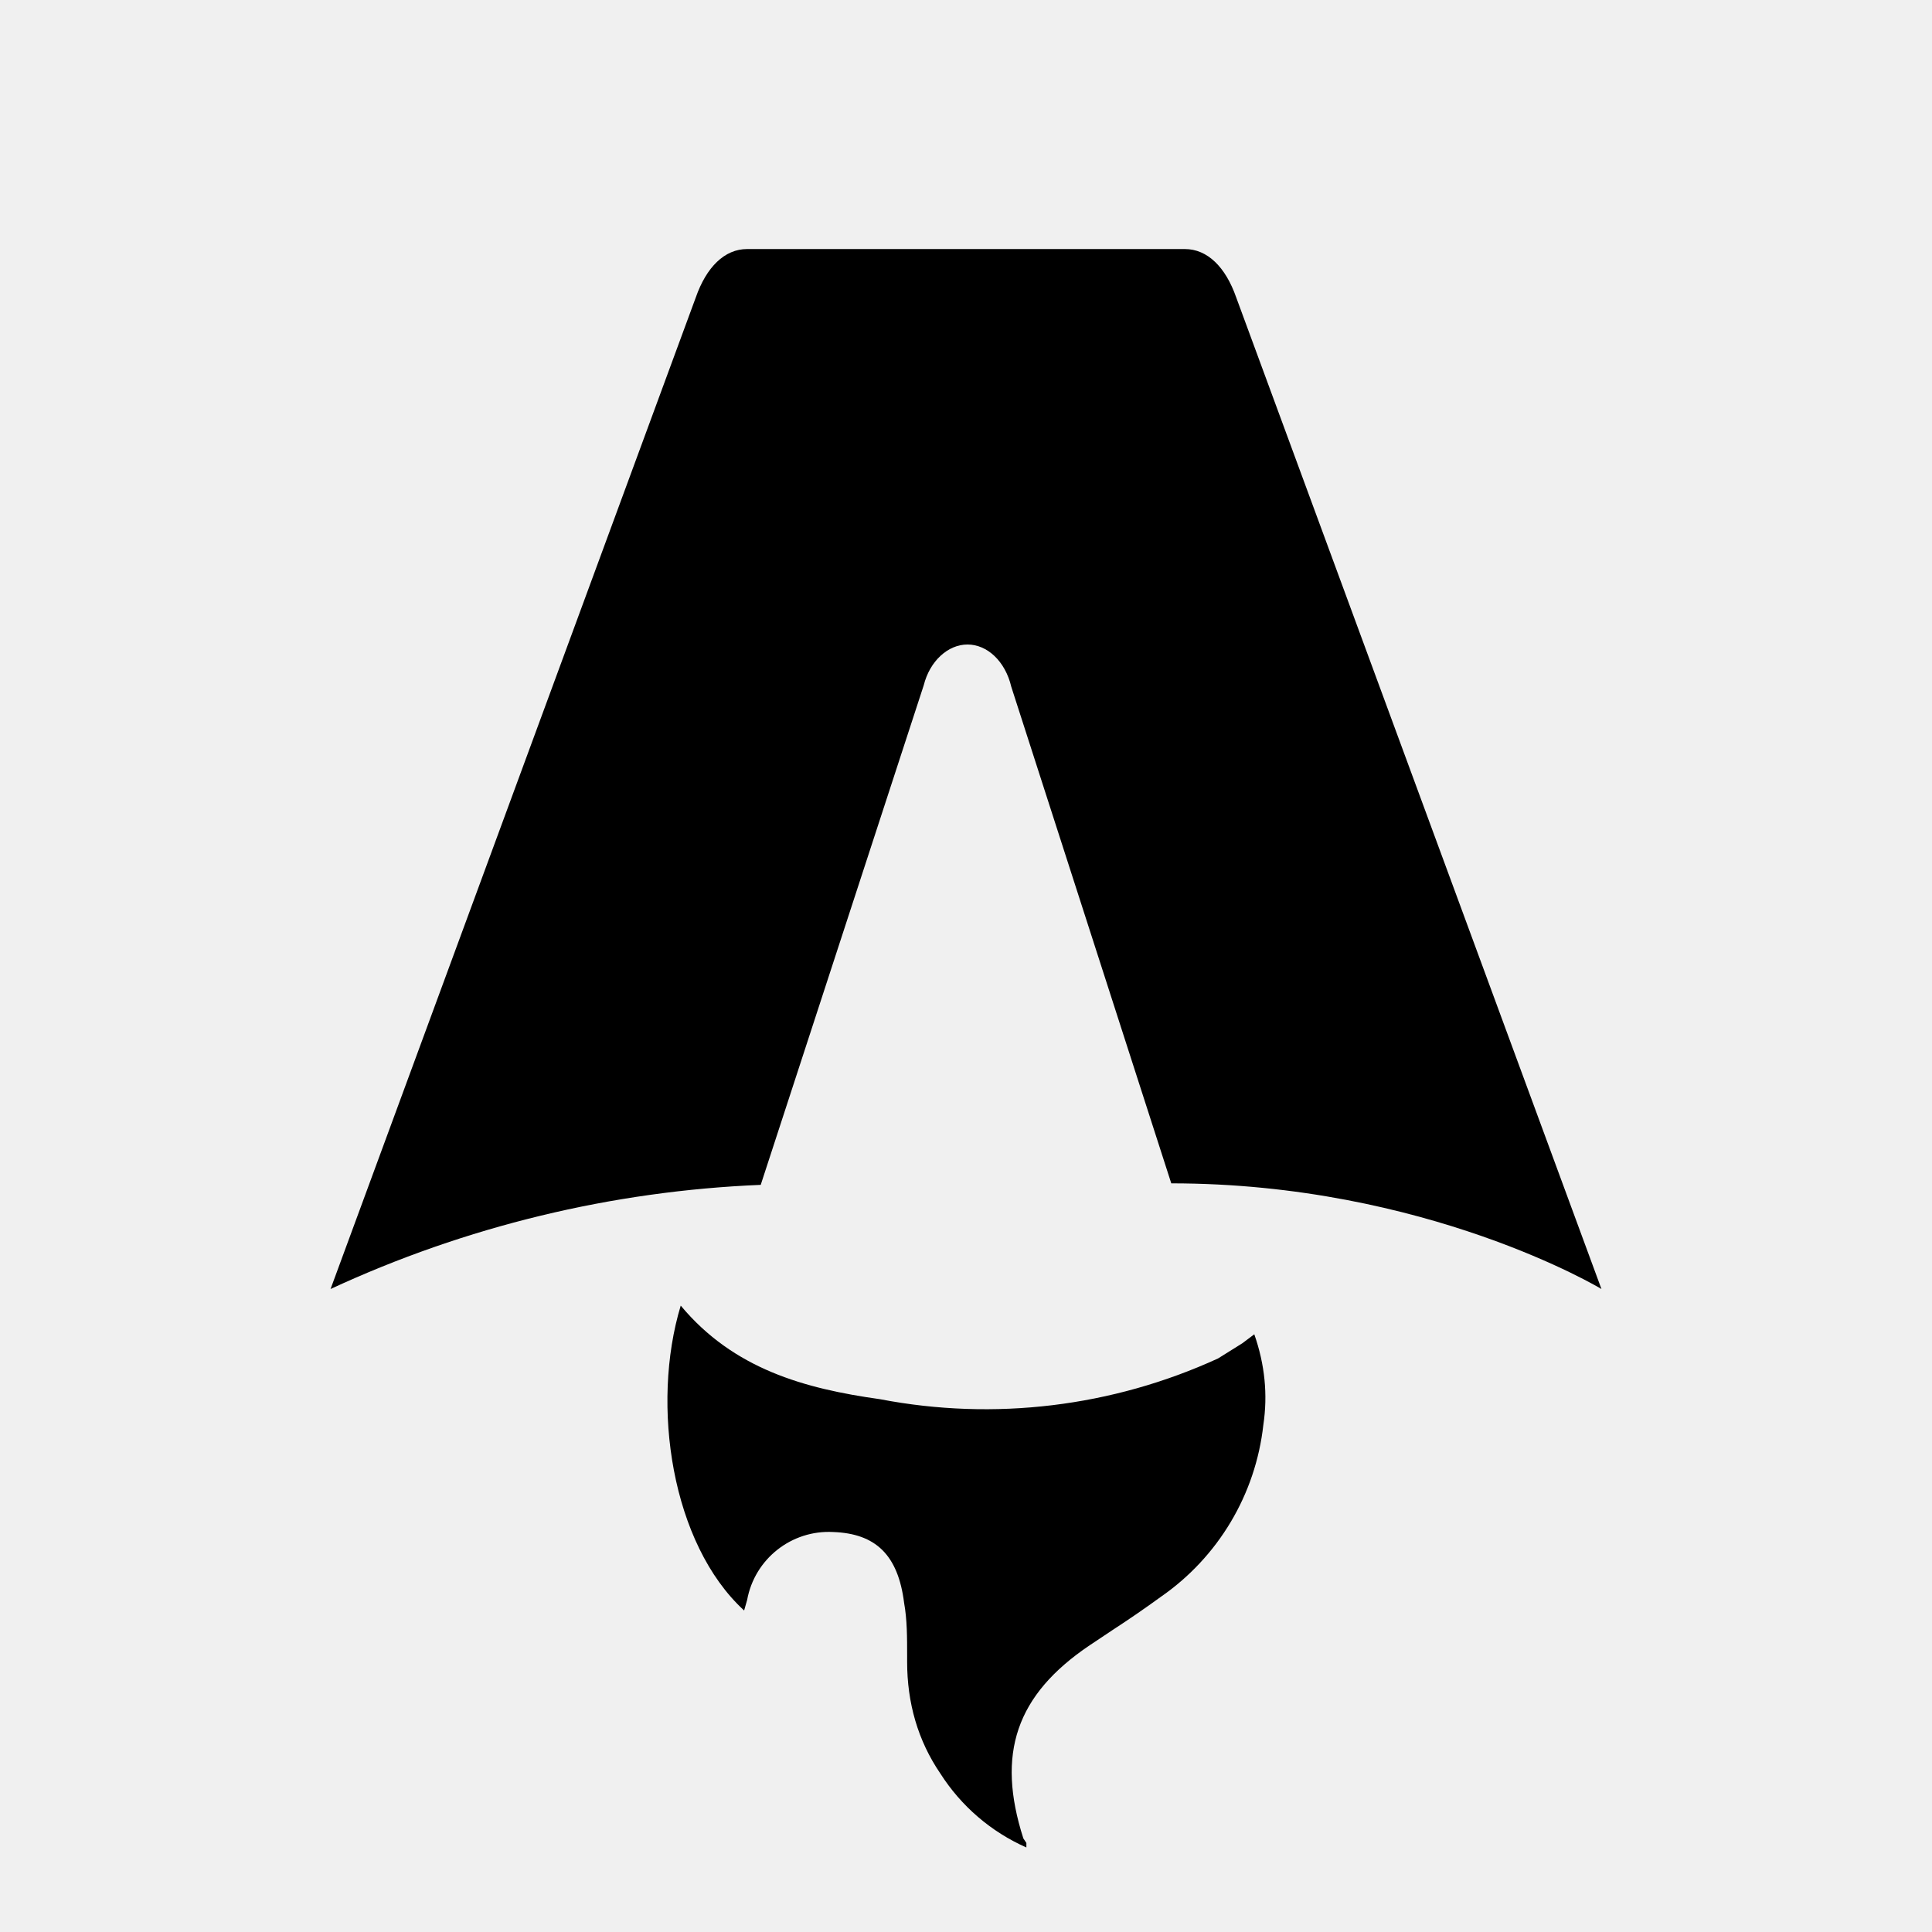
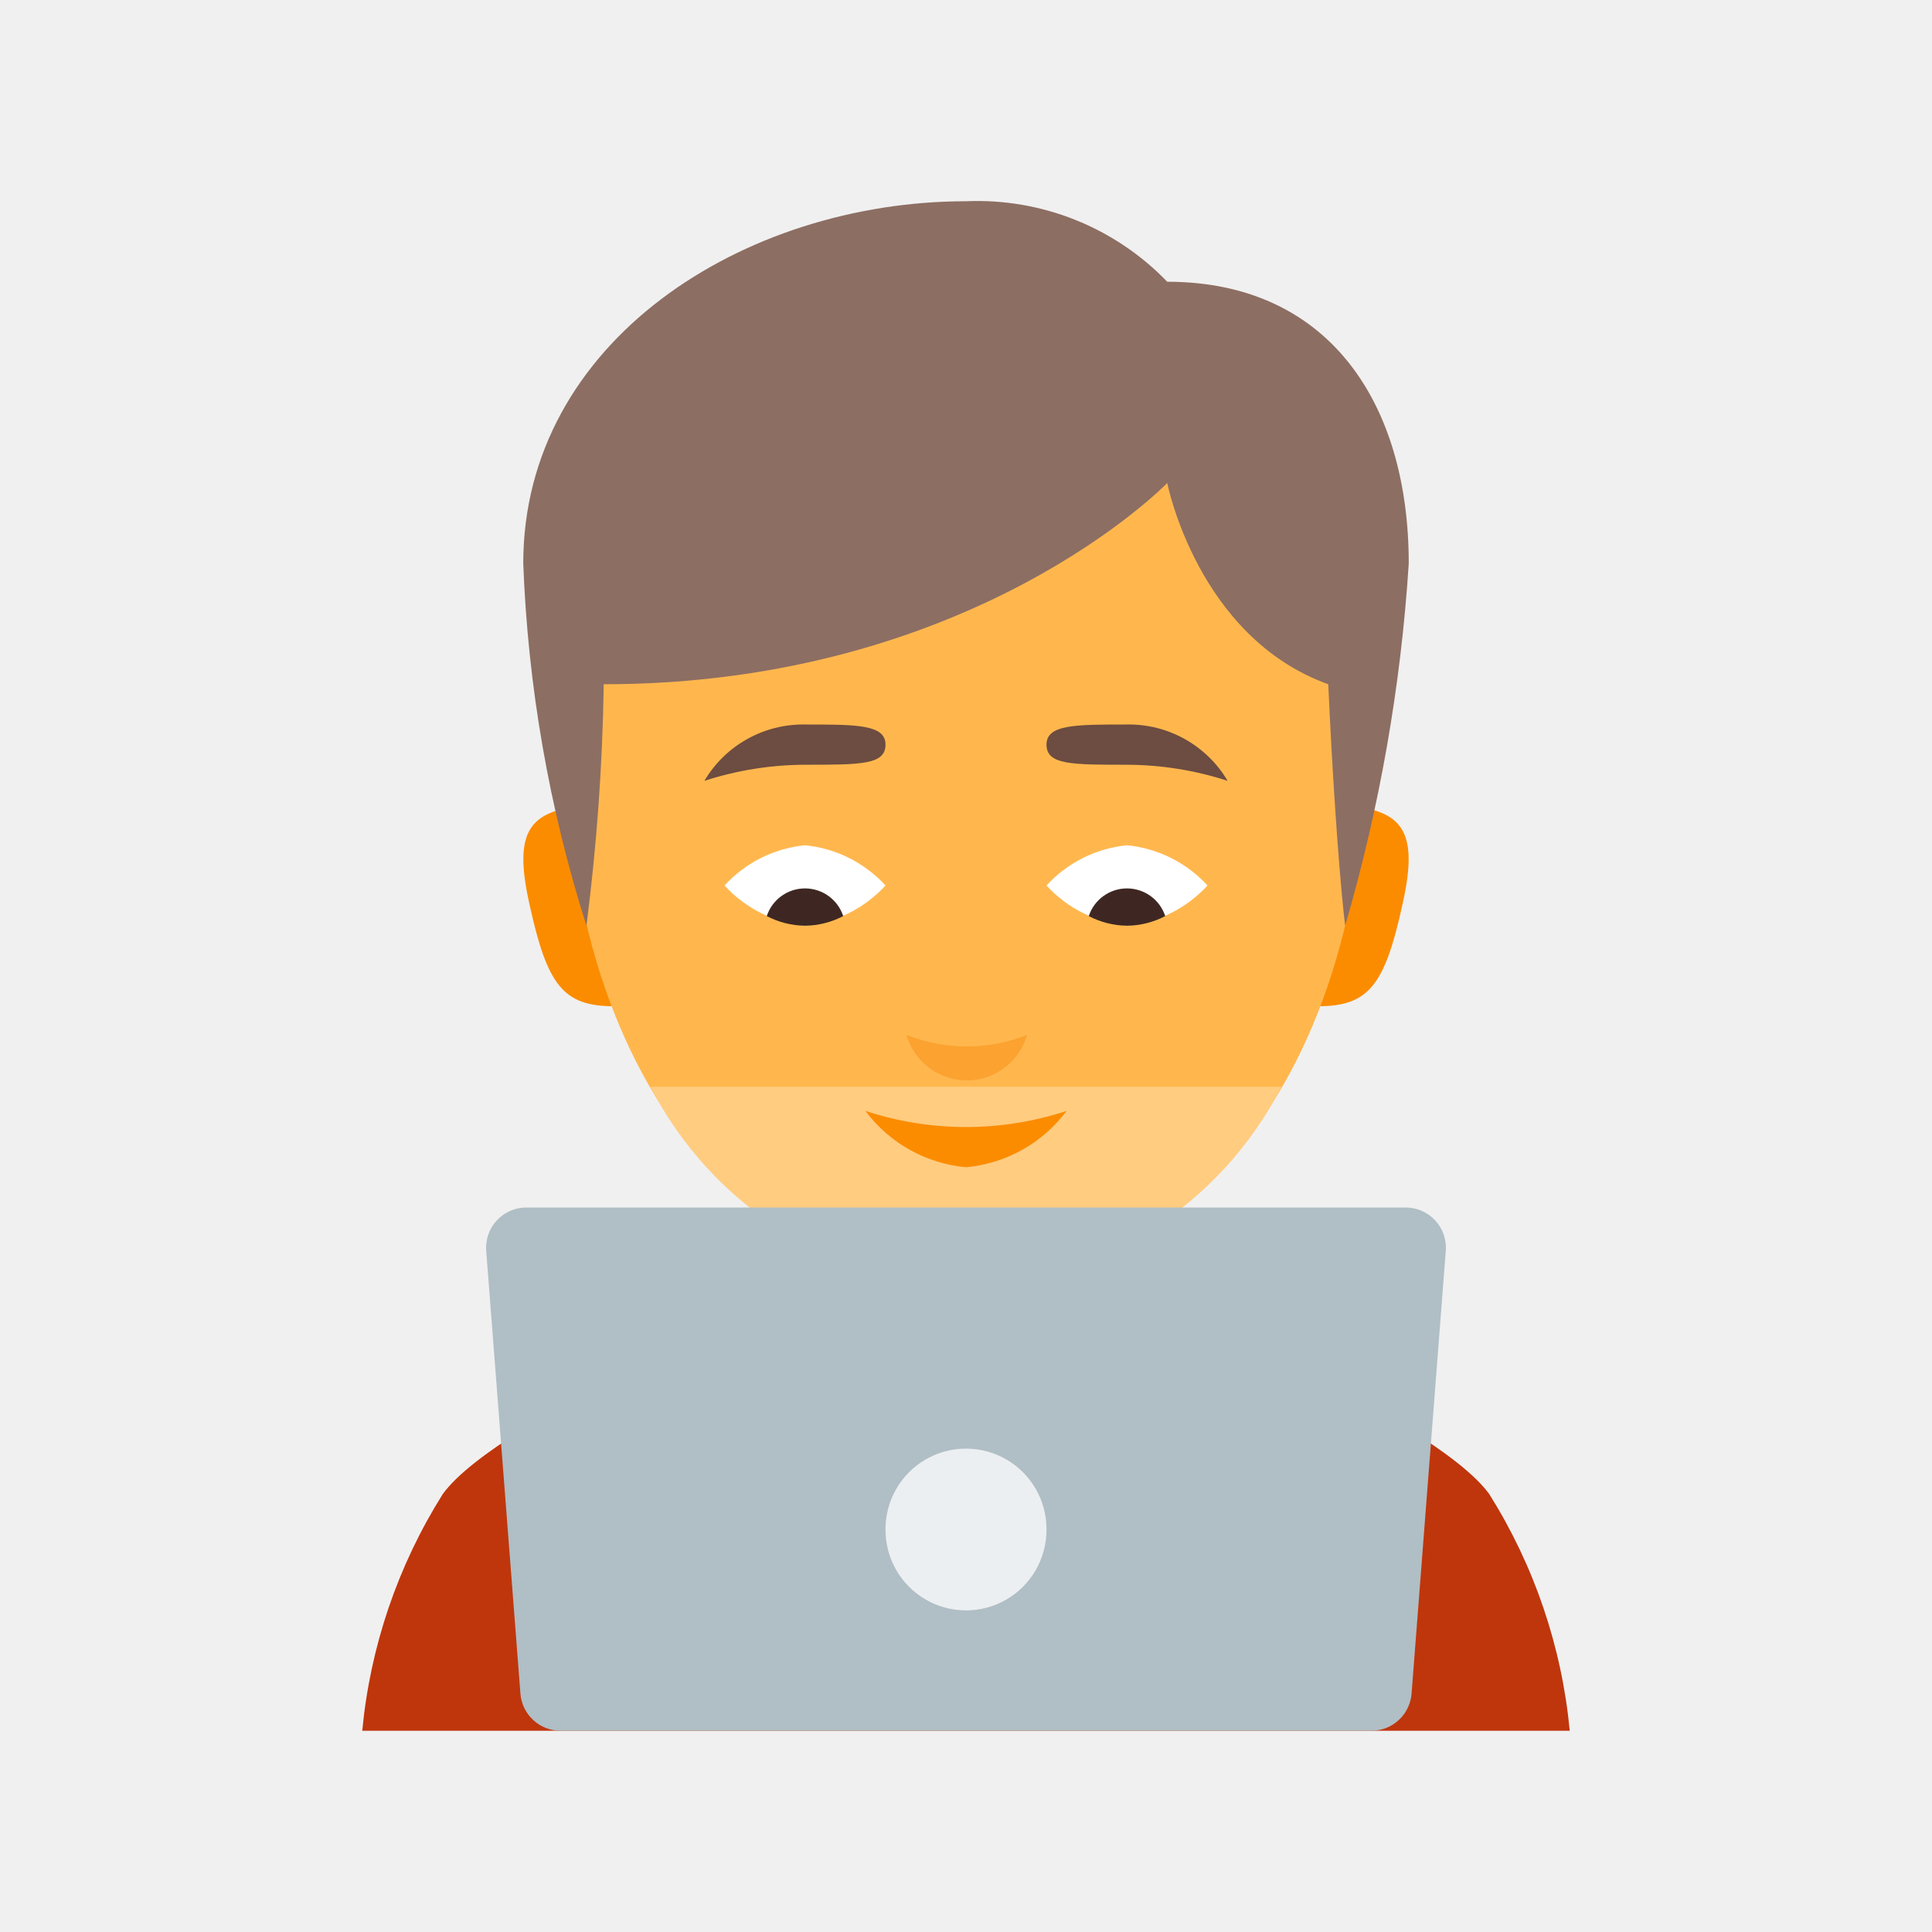
- <svg xmlns="http://www.w3.org/2000/svg" fill="none" viewBox="0 0 128 128">
-   <path d="M50.4 78.5a75.1 75.1 0 0 0-28.5 6.9l24.2-65.7c.7-2 1.9-3.2 3.4-3.2h29c1.5 0 2.7 1.2 3.4 3.2l24.2 65.7s-11.6-7-28.5-7L67 45.5c-.4-1.7-1.6-2.8-2.9-2.8-1.3 0-2.5 1.1-2.9 2.7L50.4 78.5Zm-1.1 28.2Zm-4.2-20.2c-2 6.6-.6 15.8 4.2 20.2a17.5 17.5 0 0 1 .2-.7 5.5 5.5 0 0 1 5.7-4.5c2.8.1 4.3 1.5 4.7 4.7.2 1.1.2 2.3.2 3.5v.4c0 2.7.7 5.2 2.2 7.4a13 13 0 0 0 5.7 4.9v-.3l-.2-.3c-1.8-5.6-.5-9.5 4.4-12.8l1.5-1a73 73 0 0 0 3.2-2.2 16 16 0 0 0 6.8-11.4c.3-2 .1-4-.6-6l-.8.6-1.6 1a37 37 0 0 1-22.4 2.7c-5-.7-9.7-2-13.2-6.2Z" />
-   <style>
-         path { fill: #000; }
-         @media (prefers-color-scheme: dark) {
-             path { fill: #FFF; }
-         }
-     </style>
+ <svg xmlns="http://www.w3.org/2000/svg" t="1687279861823" class="icon" viewBox="0 0 1024 1024" version="1.1" p-id="6592" width="200" height="200">
+   <path d="M743.253 479.787c-9.387 42.667-17.92 53.547-44.8 53.547a57.387 57.387 0 0 1-61.44-53.76 59.307 59.307 0 0 1 64-52.907c41.813 0 51.84 10.667 42.24 53.12zM280.747 479.787c9.387 42.667 17.92 53.547 44.8 53.547a57.387 57.387 0 0 0 61.44-53.76 59.307 59.307 0 0 0-64-52.907c-41.813 0-51.84 10.667-42.24 53.12z" fill="#FB8C00" p-id="6593" />
+   <path d="M789.333 791.893C759.893 751.147 597.333 682.667 597.333 682.667h-170.667s-162.56 68.48-192 109.227A286.507 286.507 0 0 0 192 917.333h640a286.507 286.507 0 0 0-42.667-125.44z" fill="#BF360C" p-id="6594" />
+   <path d="M426.667 490.667v192c0 64 85.333 106.667 85.333 106.667s85.333-42.667 85.333-106.667v-192z" fill="#FB8C00" p-id="6595" />
+   <path d="M298.667 378.667C298.667 591.787 413.44 682.667 512 682.667V192c-123.52 0-213.333 106.667-213.333 186.667zM725.333 378.667C725.333 591.787 610.56 682.667 512 682.667V192c123.52 0 213.333 106.667 213.333 186.667z" fill="#FFB74D" p-id="6596" />
+   <path d="M512 106.667c-117.76 0-234.667 74.24-234.667 192a725.333 725.333 0 0 0 33.493 192 1135.787 1135.787 0 0 0 9.173-128c195.627 0 298.667-106.667 298.667-106.667s16 81.707 85.333 106.667c4.267 91.947 8.96 128 8.96 128A887.68 887.68 0 0 0 746.667 298.667c0-85.333-42.667-149.333-128-149.333a139.733 139.733 0 0 0-106.667-42.667z" fill="#8D6E63" p-id="6597" />
+   <path d="M640 469.333a66.773 66.773 0 0 1-42.667 21.333 66.773 66.773 0 0 1-42.667-21.333 66.773 66.773 0 0 1 42.667-21.333 66.773 66.773 0 0 1 42.667 21.333zM469.333 469.333a66.773 66.773 0 0 1-42.667 21.333 66.773 66.773 0 0 1-42.667-21.333 66.773 66.773 0 0 1 42.667-21.333 66.773 66.773 0 0 1 42.667 21.333z" fill="#FFFFFF" p-id="6598" />
+   <path d="M480.427 548.48a86.4 86.4 0 0 0 64 0 33.28 33.28 0 0 1-64 0z" fill="#FCA230" p-id="6599" />
+   <path d="M650.667 413.867A174.507 174.507 0 0 0 597.333 405.333c-29.653 0-42.667 0-42.667-10.667s15.147-10.667 42.667-10.667a60.8 60.8 0 0 1 53.333 29.867zM373.333 413.867A174.507 174.507 0 0 1 426.667 405.333c29.653 0 42.667 0 42.667-10.667s-15.147-10.667-42.667-10.667a60.8 60.8 0 0 0-53.333 29.867z" fill="#6D4C41" p-id="6600" />
+   <path d="M679.253 576H344.747A196.907 196.907 0 0 0 512 682.667a196.907 196.907 0 0 0 167.253-106.667z" fill="#FFCC80" p-id="6601" />
+   <path d="M748.16 897.707l18.133-234.667a21.333 21.333 0 0 0-21.333-23.04H279.04a21.333 21.333 0 0 0-21.333 23.04l18.133 234.667a21.333 21.333 0 0 0 21.333 19.627h429.653a21.333 21.333 0 0 0 21.333-19.627z" fill="#B0BEC5" p-id="6602" />
+   <path d="M512 810.667m-42.667 0a42.667 42.667 0 1 0 85.333 0 42.667 42.667 0 1 0-85.333 0Z" fill="#ECEFF1" p-id="6603" />
+   <path d="M458.667 588.8a170.667 170.667 0 0 0 106.667 0A75.093 75.093 0 0 1 512 618.667a75.093 75.093 0 0 1-53.333-29.867z" fill="#FB8C00" p-id="6604" />
+   <path d="M426.667 490.667a45.227 45.227 0 0 0 20.267-5.12 21.333 21.333 0 0 0-40.533 0A45.227 45.227 0 0 0 426.667 490.667zM597.333 490.667a45.227 45.227 0 0 0 20.267-5.12 21.333 21.333 0 0 0-40.533 0A45.227 45.227 0 0 0 597.333 490.667z" fill="#3E2723" p-id="6605" />
</svg>
